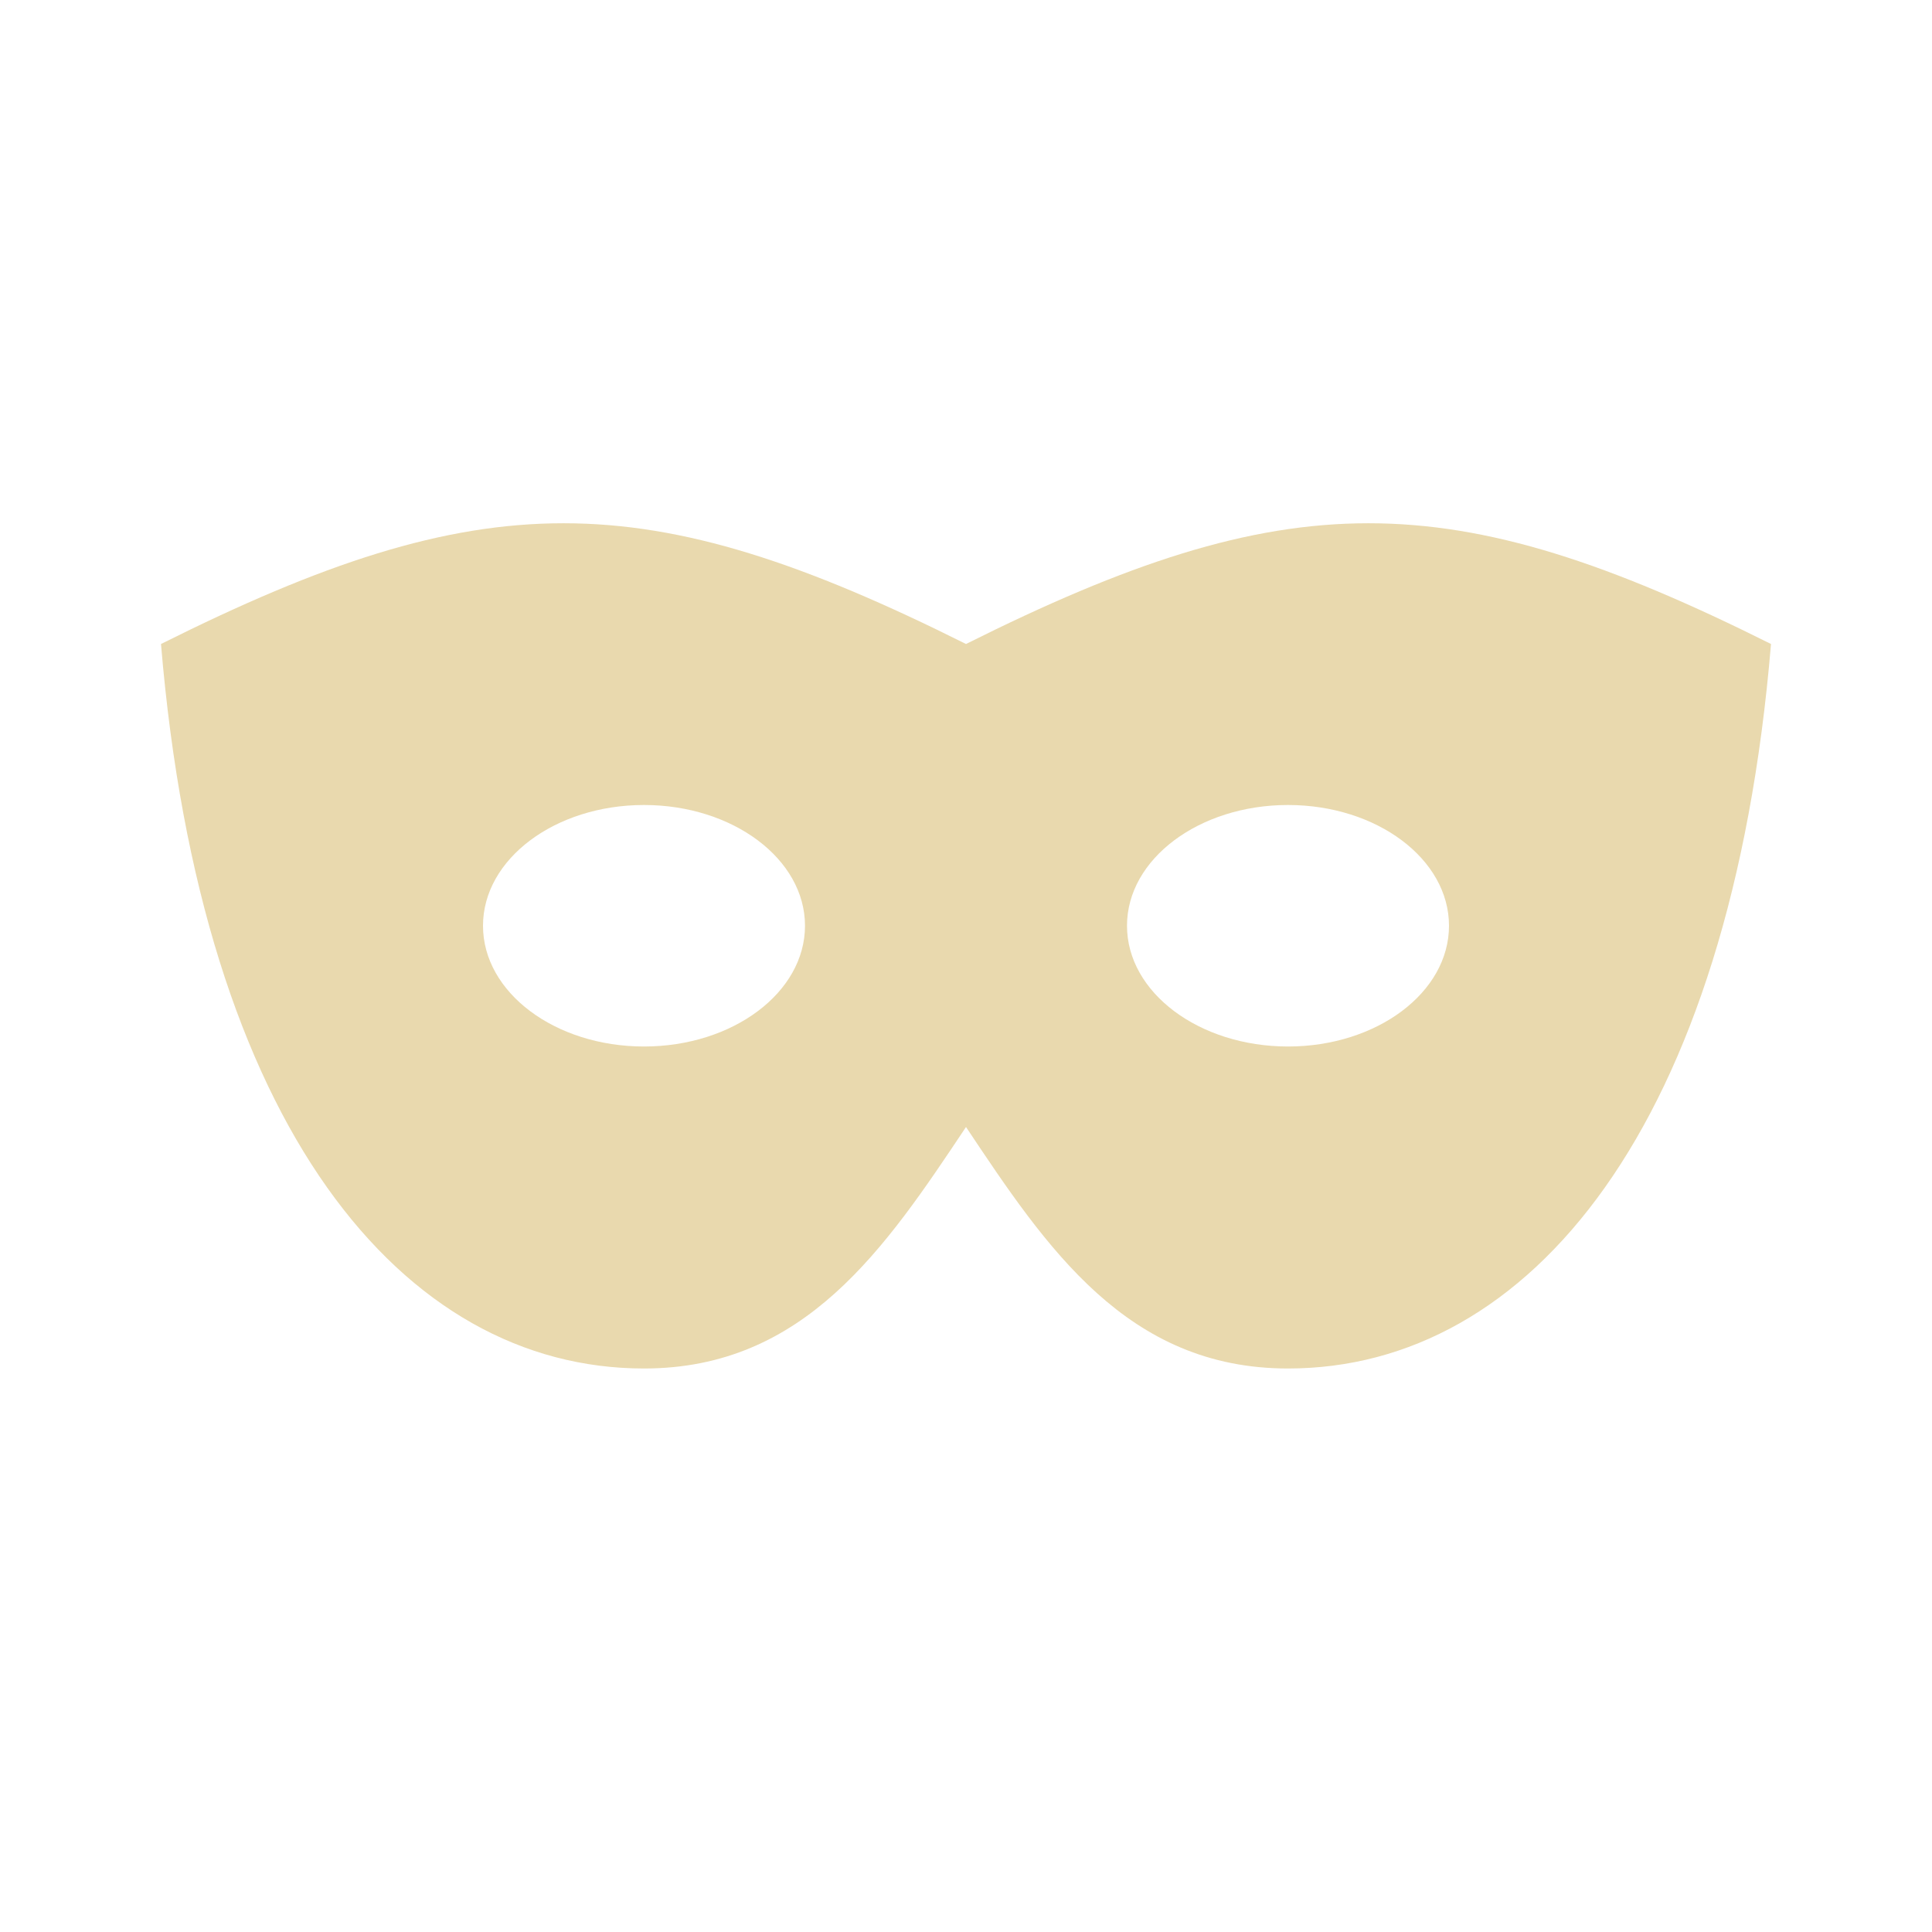
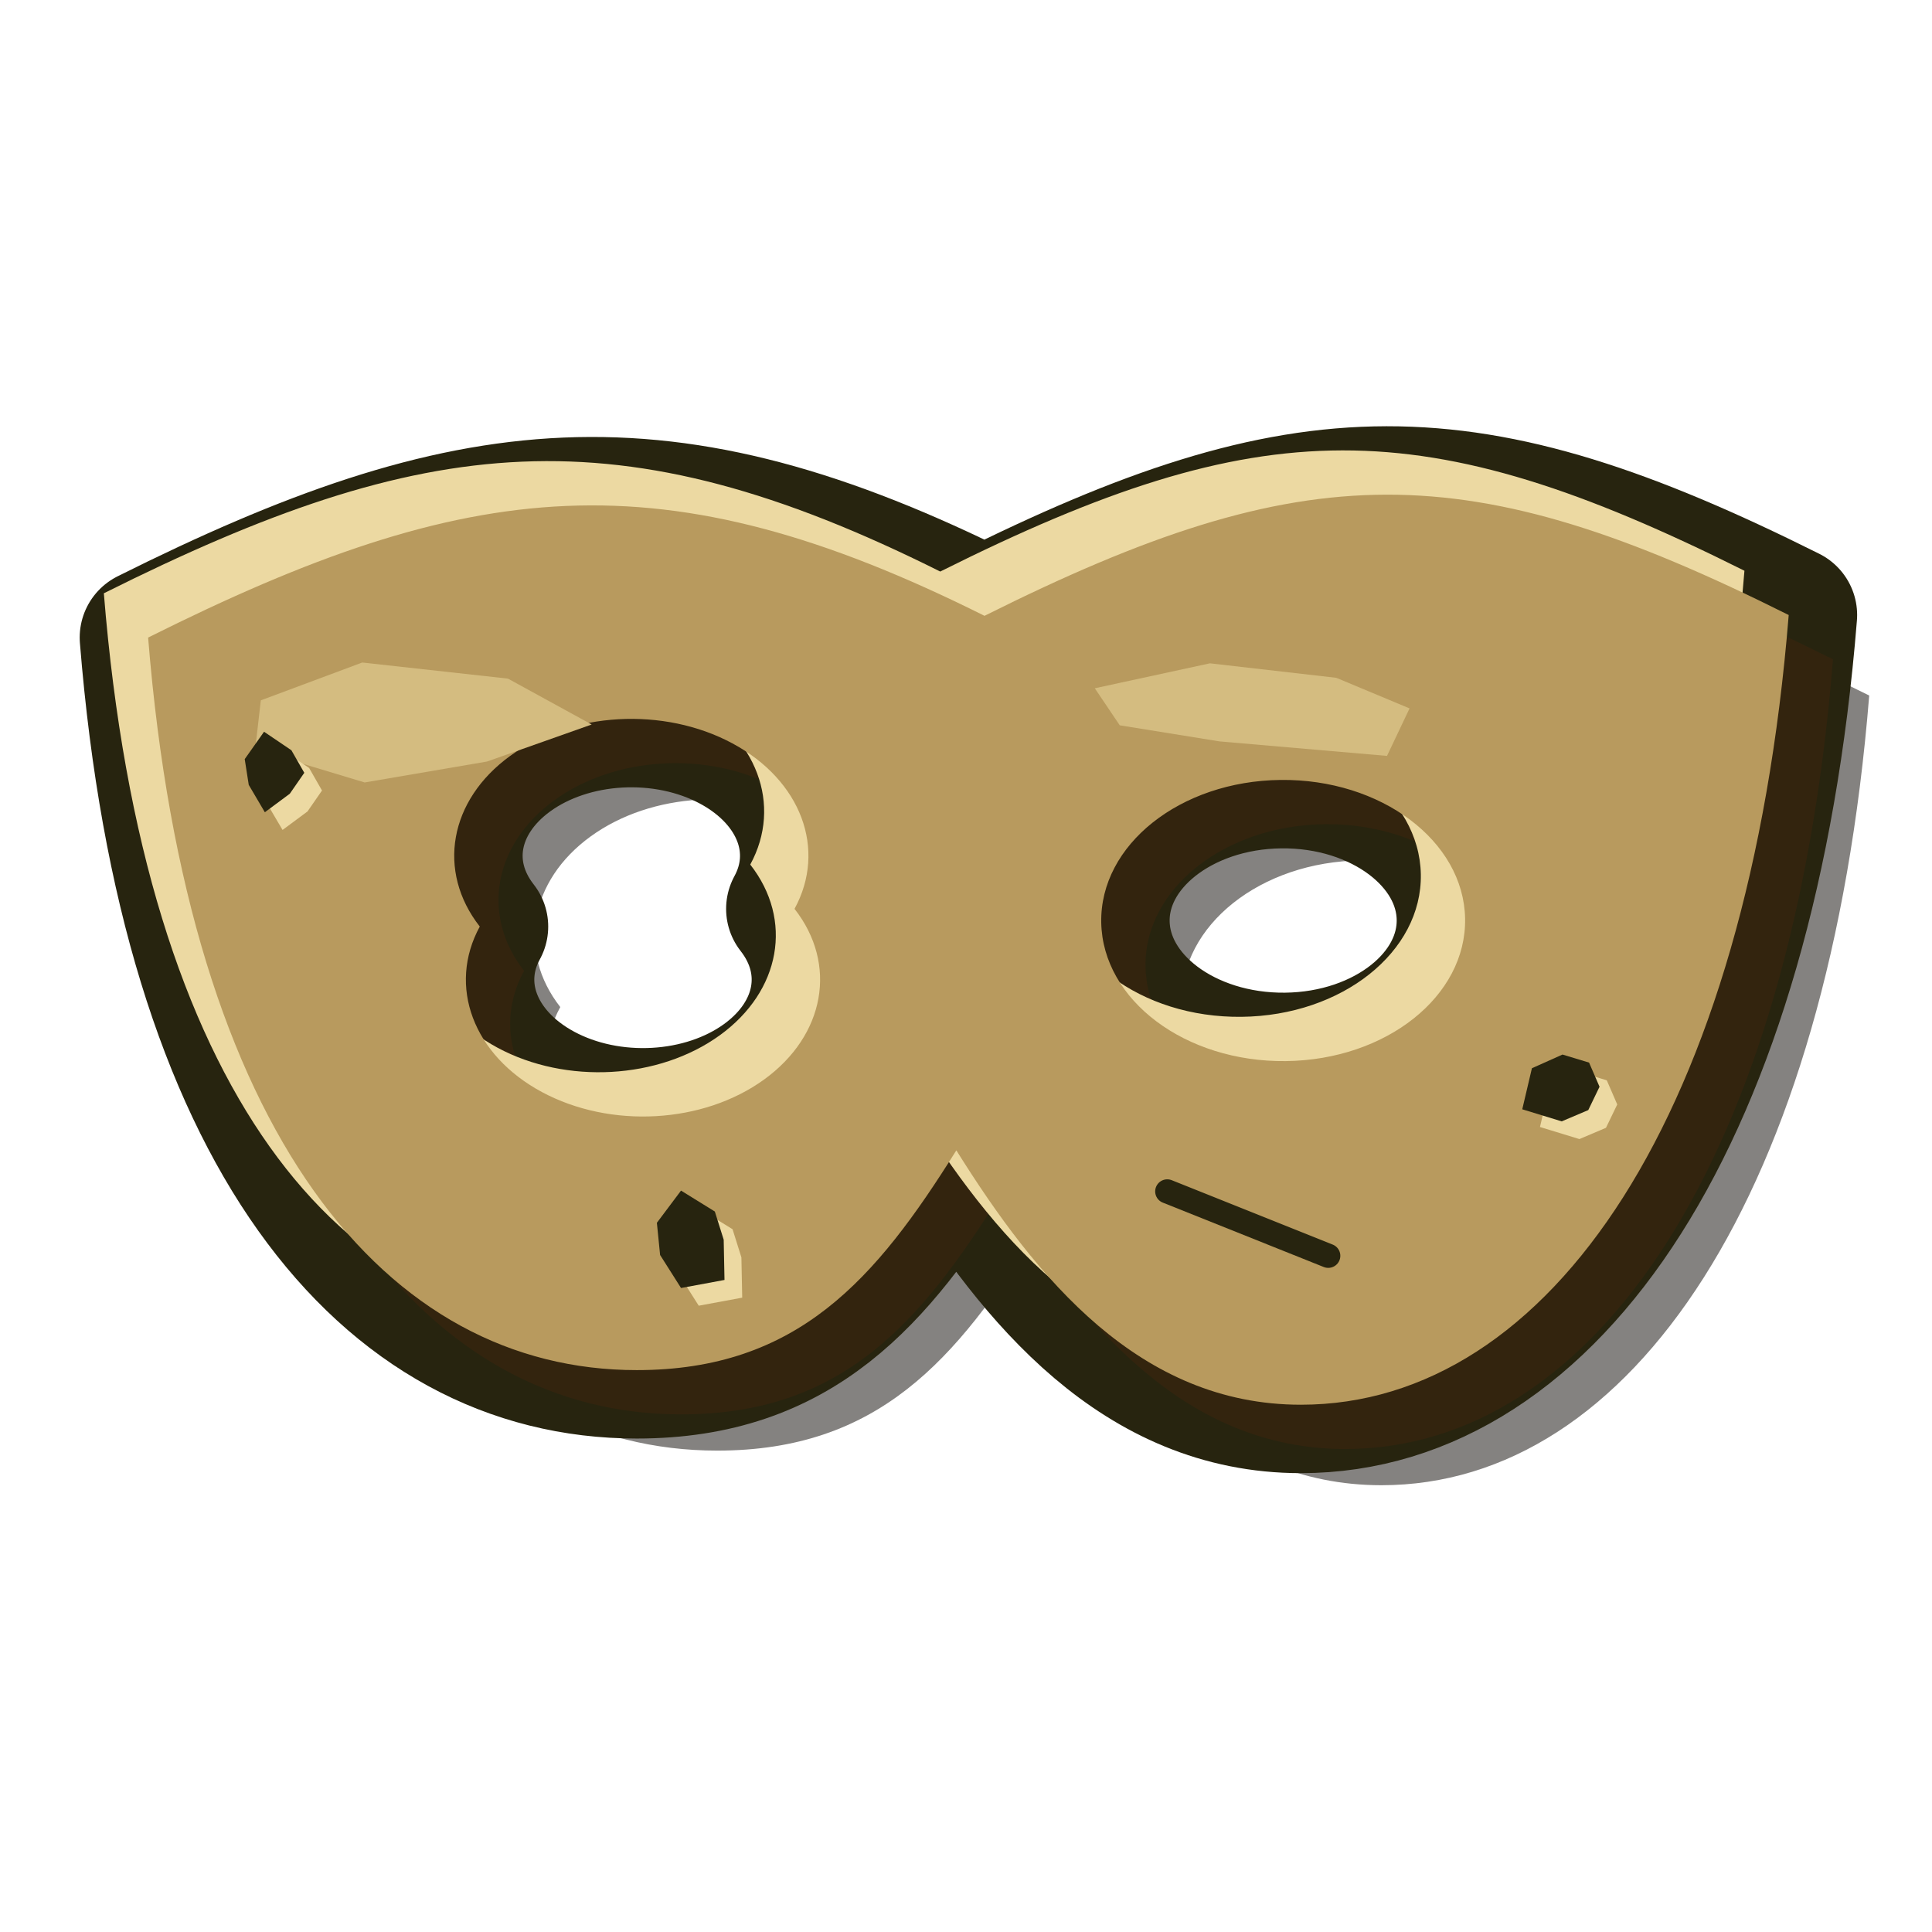
- <svg xmlns="http://www.w3.org/2000/svg" width="48" height="48" viewBox="0 0 24 24" fill="#e9d9ae">
-   <path fill-rule="evenodd" d="M2 8c4-2 6-2 10 0 4-2 6-2 10 0-.500 6-3 9-6 9-2 0-3-1.500-4-3-1 1.500-2 3-4 3-3 0-5.500-3-6-9zM6 11.500a2 1.500 0 1 0 4 0 2 1.500 0 1 0-4 0zM14 11.500a2 1.500 0 1 0 4 0 2 1.500 0 1 0-4 0z" />
+ <svg xmlns="http://www.w3.org/2000/svg" width="48" height="48" viewBox="0 0 24 24">
+   <g transform="translate(1 1)" opacity="0.5">
+     <path fill="#0a0502" fill-rule="evenodd" d="M1.84 7.92C5.84 5.92 8.23 5.65 12.23 7.65C16.23 5.65 18.22 5.64 22.22 7.64C21.72 13.84 19.26 17.45 16.16 17.45C14.16 17.45 12.88 15.89 11.88 14.29C10.88 15.89 9.91 17.02 7.91 17.02C4.81 17.02 2.34 14.12 1.84 7.92zM5.96 11.51A2.2 1.7 0 1 0 9.87 11.29A2.2 1.7 0 1 0 5.96 11.51zM13.68 11.46A2.2 1.7 0 1 0 18.20 11.41A2.2 1.7 0 1 0 13.68 11.46z" />
+   </g>
+   <path fill="none" stroke="#27240f" stroke-width="1.7" stroke-linecap="round" stroke-linejoin="round" d="M1.84 7.92C5.84 5.92 8.23 5.65 12.23 7.65C16.23 5.65 18.22 5.64 22.22 7.64C21.72 13.84 19.26 17.45 16.16 17.45C14.16 17.45 12.88 15.89 11.88 14.29C10.88 15.89 9.91 17.02 7.91 17.02C4.81 17.02 2.34 14.12 1.84 7.92zM5.96 11.51A2.2 1.7 0 1 0 9.87 11.29A2.2 1.7 0 1 0 5.96 11.51zM13.68 11.46A2.2 1.7 0 1 0 18.20 11.41A2.2 1.7 0 1 0 13.68 11.46z" />
+   <g transform="translate(0.55 0.55)">
+     <path fill="#33240e" fill-rule="evenodd" d="M1.84 7.92C5.84 5.92 8.23 5.65 12.23 7.65C16.23 5.65 18.22 5.64 22.22 7.64C21.72 13.84 19.26 17.45 16.16 17.45C14.16 17.45 12.88 15.89 11.88 14.29C10.88 15.89 9.91 17.02 7.91 17.02C4.81 17.02 2.34 14.12 1.84 7.92zM5.96 11.51A2.2 1.7 0 1 0 9.87 11.29A2.2 1.7 0 1 0 5.96 11.51zM13.68 11.46A2.2 1.7 0 1 0 18.20 11.41A2.2 1.7 0 1 0 13.68 11.46z" />
+   </g>
+   <g transform="translate(-0.55 -0.55)">
+     <path fill="#ecd9a2" fill-rule="evenodd" d="M1.84 7.92C5.84 5.92 8.23 5.65 12.23 7.65C16.23 5.65 18.22 5.64 22.22 7.64C21.72 13.84 19.26 17.45 16.16 17.45C14.16 17.45 12.88 15.89 11.88 14.29C10.88 15.89 9.91 17.02 7.91 17.02C4.81 17.02 2.34 14.12 1.84 7.92zM5.96 11.51A2.2 1.7 0 1 0 9.87 11.29A2.2 1.7 0 1 0 5.96 11.51zM13.68 11.46A2.2 1.7 0 1 0 18.20 11.41A2.2 1.7 0 1 0 13.68 11.46z" />
+   </g>
+   <path fill="#b89a5e" fill-rule="evenodd" d="M1.84 7.92C5.84 5.92 8.23 5.65 12.23 7.65C16.23 5.65 18.22 5.64 22.22 7.64C21.72 13.84 19.26 17.45 16.16 17.45C14.16 17.45 12.88 15.89 11.88 14.29C10.88 15.89 9.91 17.02 7.91 17.02C4.81 17.02 2.34 14.12 1.84 7.92zM5.96 11.51A2.2 1.7 0 1 0 9.87 11.29A2.2 1.7 0 1 0 5.96 11.51zM13.68 11.46A2.2 1.7 0 1 0 18.20 11.41A2.2 1.7 0 1 0 13.68 11.46z" />
+   <path fill="#d4bc80" d="M7.35 9.00L6.05 9.46L4.53 9.72L3.17 9.31L3.24 8.70L4.50 8.23L6.31 8.43z" />
+   <path fill="#d4bc80" d="M17.51 8.80L17.23 9.39L15.15 9.21L13.91 9.01L13.60 8.55L15.03 8.24L16.60 8.42z" />
+   <g transform="translate(0.22 0.22)">
+     <path fill="#ecd9a2" d="M8.99 15.40L9.00 15.90L8.46 16.00L8.20 15.59L8.16 15.19L8.46 14.79L8.88 15.05z" />
+   </g>
+   <path fill="#27240f" d="M8.99 15.40L9.00 15.90L8.46 16.00L8.20 15.59L8.16 15.19L8.46 14.79L8.88 15.05z" />
+   <g transform="translate(0.22 0.22)">
+     <path fill="#ecd9a2" d="M19.87 13.50L19.73 13.79L19.40 13.93L18.91 13.78L19.03 13.27L19.41 13.10L19.74 13.20z" />
+   </g>
+   <path fill="#27240f" d="M19.87 13.50L19.73 13.79L19.40 13.93L18.91 13.78L19.03 13.27L19.41 13.10L19.74 13.20z" />
+   <g transform="translate(0.22 0.22)">
+     <path fill="#ecd9a2" d="M3.78 9.60L3.60 9.86L3.29 10.09L3.09 9.75L3.04 9.43L3.28 9.09L3.62 9.32z" />
+   </g>
+   <path fill="#27240f" d="M3.78 9.60L3.60 9.86L3.29 10.09L3.09 9.75L3.04 9.43L3.28 9.09L3.62 9.32z" />
+   <path fill="none" stroke="#27240f" stroke-width="0.3" stroke-linecap="round" stroke-linejoin="round" d="M14.500 14.800l2 .800" />
</svg>
